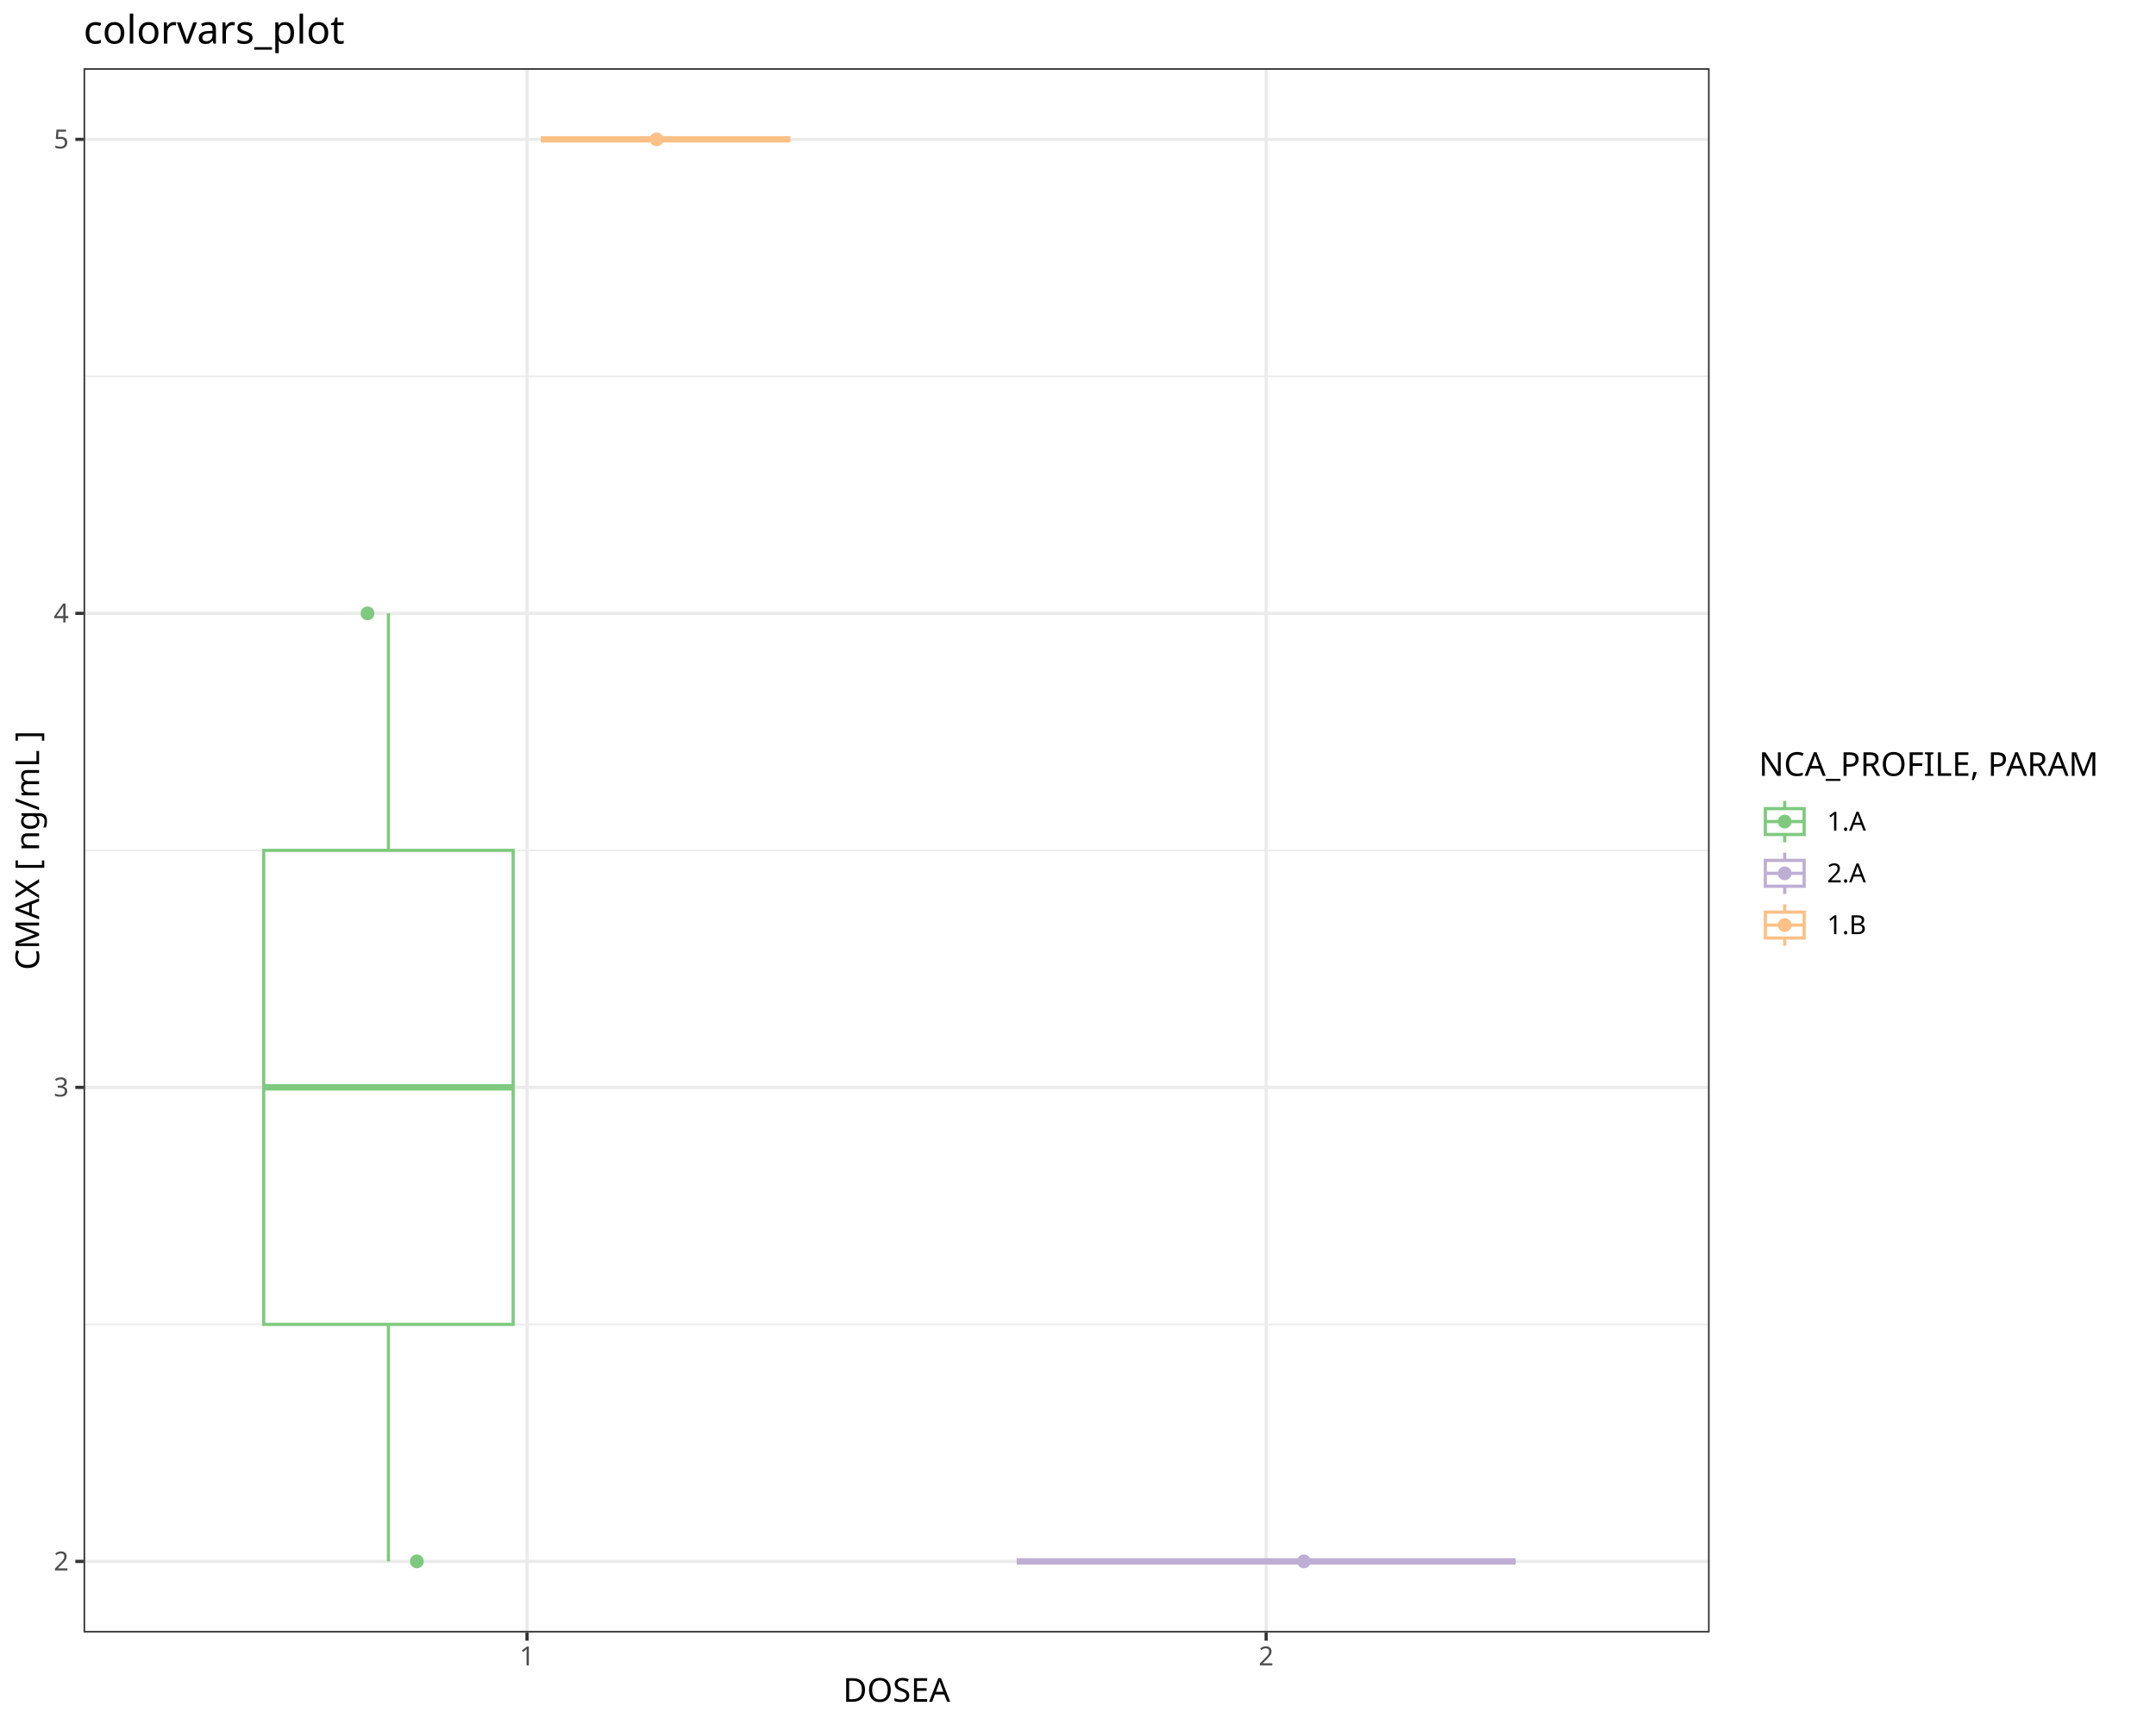
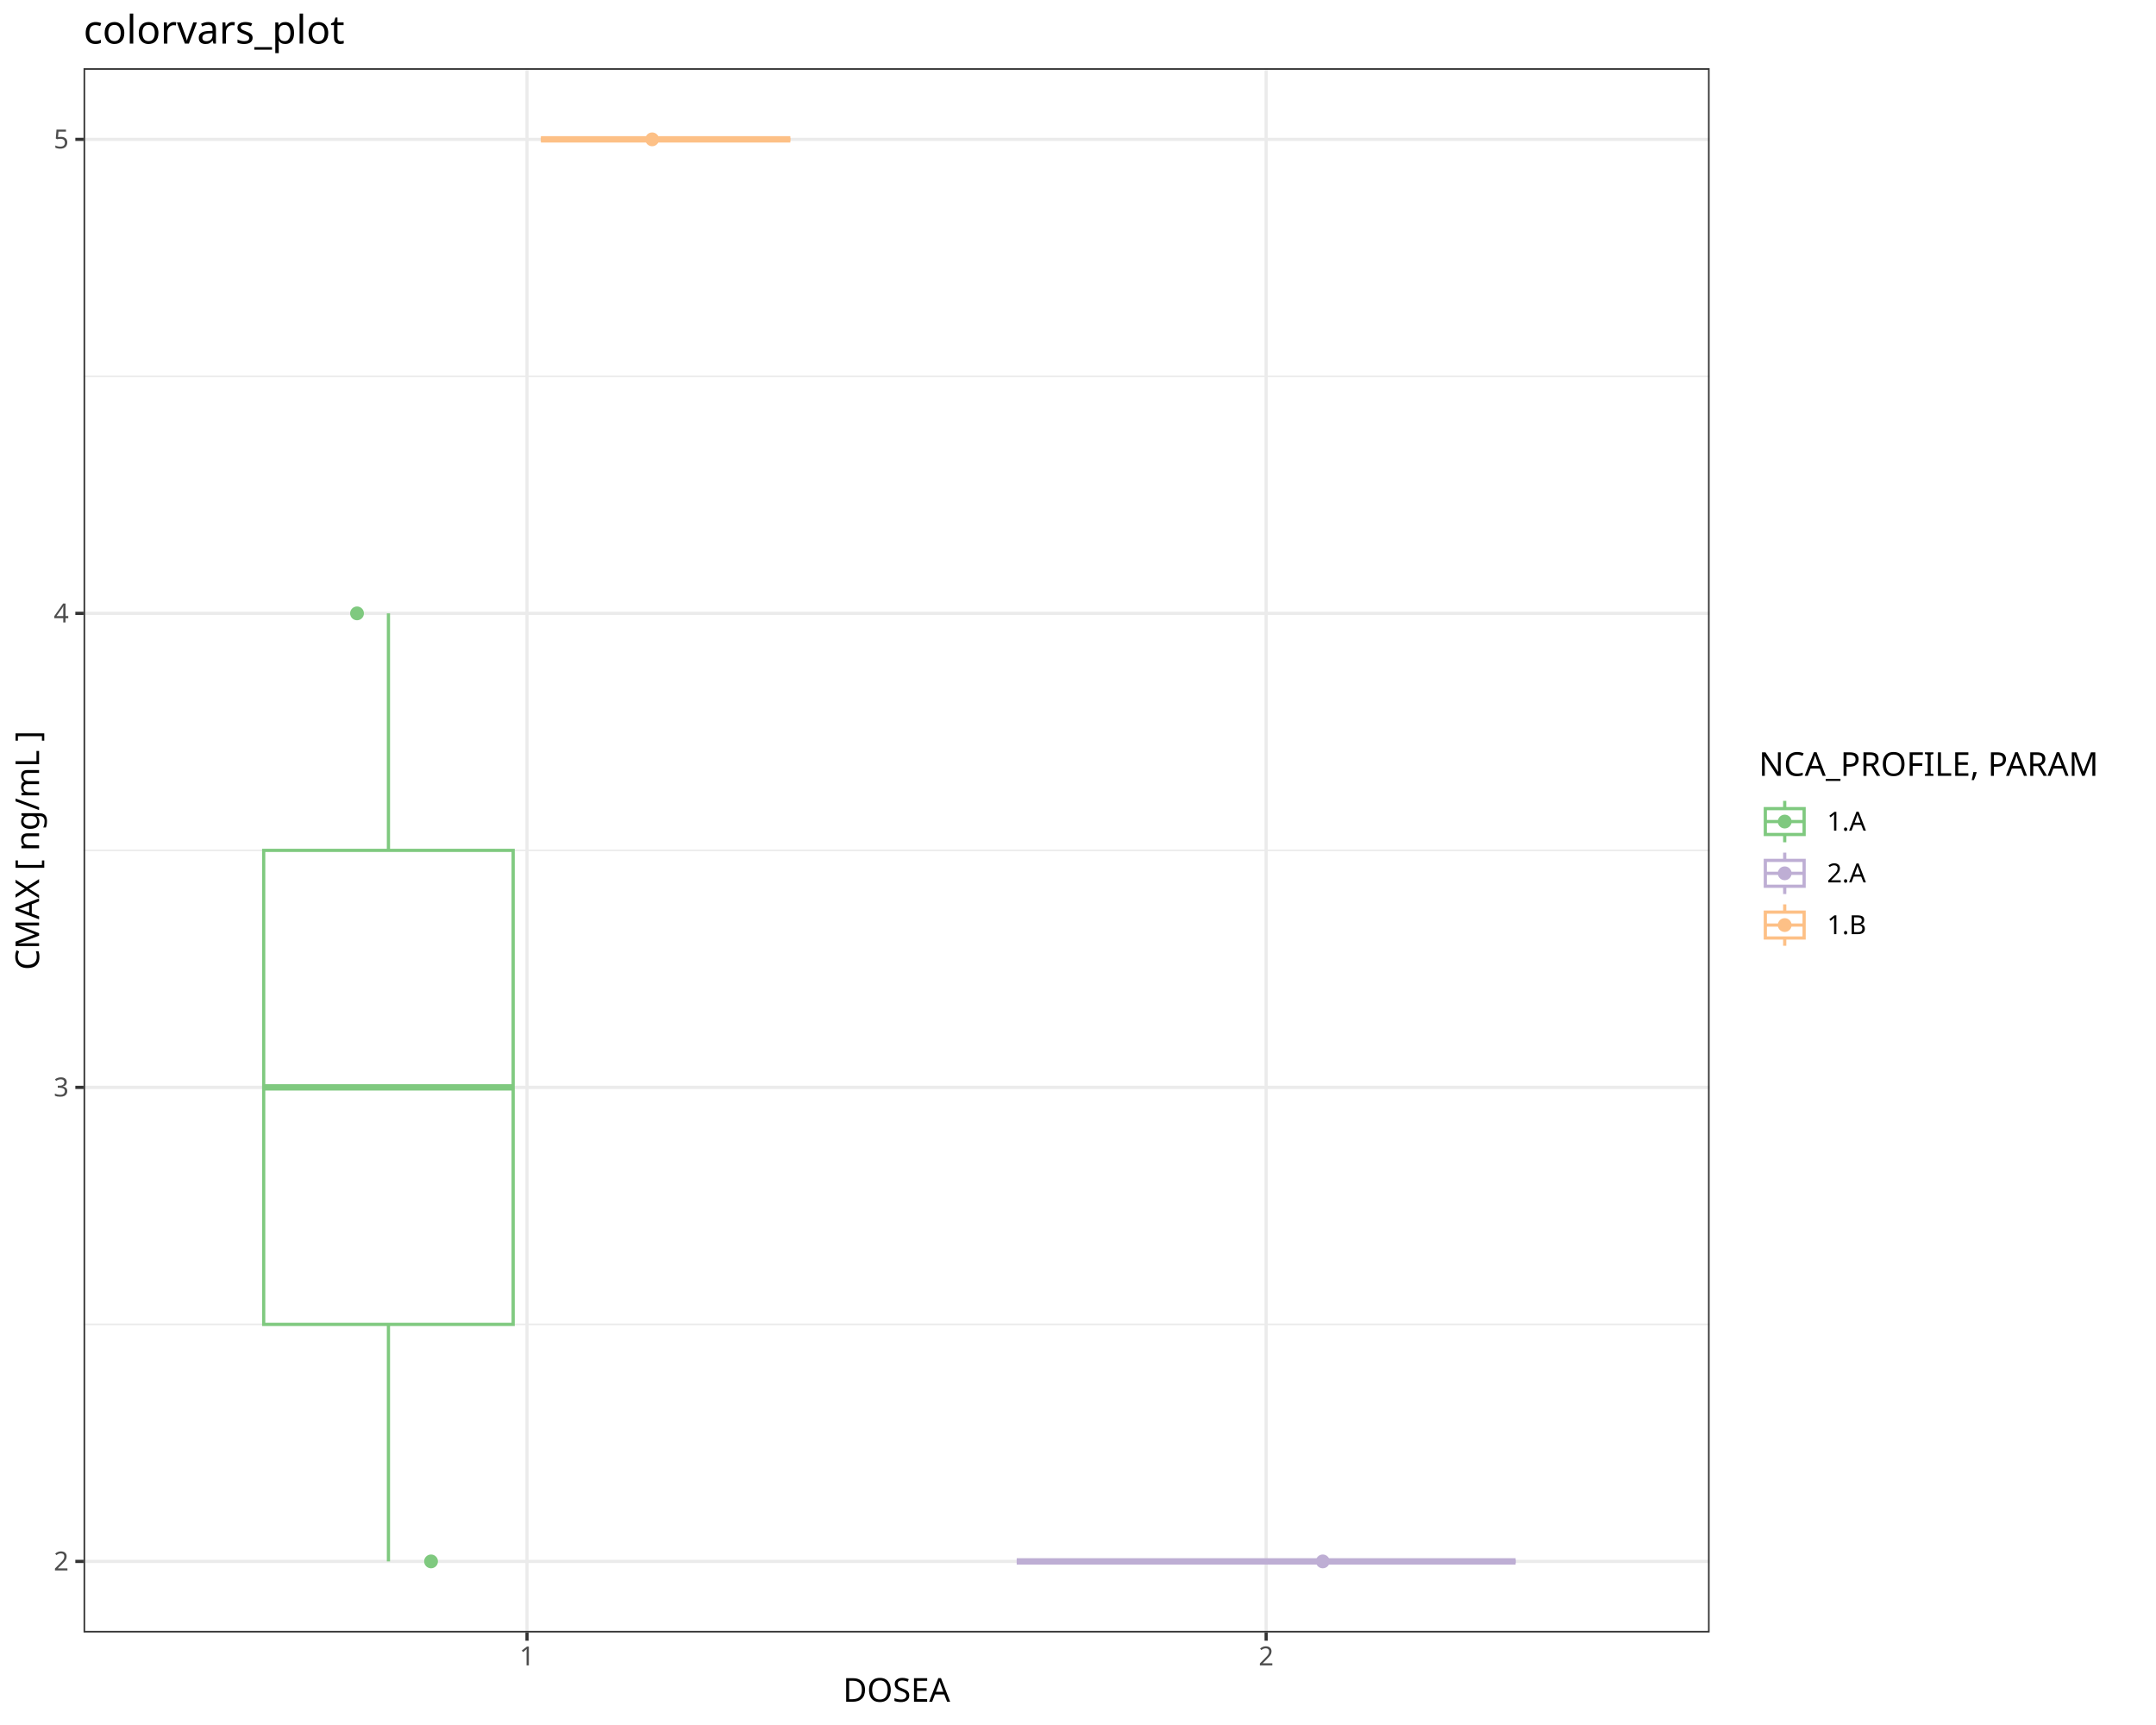
<svg xmlns="http://www.w3.org/2000/svg" class="svglite" data-engine-version="2.0" width="720.00pt" height="576.00pt" viewBox="0 0 720.00 576.00">
  <defs>
    <style type="text/css">
    .svglite line, .svglite polyline, .svglite polygon, .svglite path, .svglite rect, .svglite circle {
      fill: none;
      stroke: #000000;
      stroke-linecap: round;
      stroke-linejoin: round;
      stroke-miterlimit: 10.00;
    }
  </style>
  </defs>
  <rect width="100%" height="100%" style="stroke: none; fill: #FFFFFF;" />
  <defs>
    <clipPath id="cpMC4wMHw3MjAuMDB8MC4wMHw1NzYuMDA=">
      <rect x="0.00" y="0.00" width="720.00" height="576.00" />
    </clipPath>
  </defs>
  <g clip-path="url(#cpMC4wMHw3MjAuMDB8MC4wMHw1NzYuMDA=)">
    <rect x="0.00" y="0.00" width="720.00" height="576.00" style="stroke-width: 1.07; stroke: #FFFFFF; fill: #FFFFFF;" />
  </g>
  <defs>
    <clipPath id="cpMjcuOTB8NTcwLjkzfDIyLjc4fDU0NS4xMQ==">
      <rect x="27.90" y="22.78" width="543.03" height="522.33" />
    </clipPath>
  </defs>
  <g clip-path="url(#cpMjcuOTB8NTcwLjkzfDIyLjc4fDU0NS4xMQ==)">
    <rect x="27.90" y="22.78" width="543.03" height="522.33" style="stroke-width: 1.07; stroke: none; fill: #FFFFFF;" />
    <polyline points="27.90,442.23 570.93,442.23 " style="stroke-width: 0.53; stroke: #EBEBEB; stroke-linecap: butt;" />
    <polyline points="27.90,283.95 570.93,283.95 " style="stroke-width: 0.53; stroke: #EBEBEB; stroke-linecap: butt;" />
    <polyline points="27.90,125.67 570.93,125.67 " style="stroke-width: 0.53; stroke: #EBEBEB; stroke-linecap: butt;" />
    <polyline points="27.90,521.37 570.93,521.37 " style="stroke-width: 1.07; stroke: #EBEBEB; stroke-linecap: butt;" />
    <polyline points="27.90,363.09 570.93,363.09 " style="stroke-width: 1.07; stroke: #EBEBEB; stroke-linecap: butt;" />
    <polyline points="27.90,204.81 570.93,204.81 " style="stroke-width: 1.07; stroke: #EBEBEB; stroke-linecap: butt;" />
    <polyline points="27.90,46.53 570.93,46.53 " style="stroke-width: 1.07; stroke: #EBEBEB; stroke-linecap: butt;" />
    <polyline points="176.00,545.11 176.00,22.78 " style="stroke-width: 1.07; stroke: #EBEBEB; stroke-linecap: butt;" />
    <polyline points="422.83,545.11 422.83,22.78 " style="stroke-width: 1.07; stroke: #EBEBEB; stroke-linecap: butt;" />
    <line x1="129.72" y1="283.95" x2="129.72" y2="204.81" style="stroke-width: 1.07; stroke: #7FC97F; stroke-linecap: butt;" />
    <line x1="129.72" y1="442.23" x2="129.72" y2="521.37" style="stroke-width: 1.07; stroke: #7FC97F; stroke-linecap: butt;" />
    <polygon points="88.06,283.95 88.06,442.23 171.37,442.23 171.37,283.95 88.06,283.95 " style="stroke-width: 1.07; stroke: #7FC97F; stroke-linecap: butt; stroke-linejoin: miter; fill: #FFFFFF;" />
    <line x1="88.06" y1="363.09" x2="171.37" y2="363.09" style="stroke-width: 2.13; stroke: #7FC97F; stroke-linecap: butt; stroke-linejoin: miter;" />
    <line x1="222.28" y1="46.53" x2="222.28" y2="46.53" style="stroke-width: 1.07; stroke: #FDC086; stroke-linecap: butt;" />
    <line x1="222.28" y1="46.53" x2="222.28" y2="46.53" style="stroke-width: 1.07; stroke: #FDC086; stroke-linecap: butt;" />
    <polygon points="180.63,46.53 180.63,46.53 263.93,46.53 263.93,46.53 180.63,46.53 " style="stroke-width: 1.07; stroke: #FDC086; stroke-linecap: butt; stroke-linejoin: miter; fill: #FFFFFF;" />
    <line x1="180.63" y1="46.53" x2="263.93" y2="46.53" style="stroke-width: 2.13; stroke: #FDC086; stroke-linecap: butt; stroke-linejoin: miter;" />
    <line x1="422.83" y1="521.37" x2="422.83" y2="521.37" style="stroke-width: 1.07; stroke: #BEAED4; stroke-linecap: butt;" />
    <line x1="422.83" y1="521.37" x2="422.83" y2="521.37" style="stroke-width: 1.07; stroke: #BEAED4; stroke-linecap: butt;" />
    <polygon points="339.53,521.37 339.53,521.37 506.14,521.37 506.14,521.37 339.53,521.37 " style="stroke-width: 1.07; stroke: #BEAED4; stroke-linecap: butt; stroke-linejoin: miter; fill: #FFFFFF;" />
    <line x1="339.53" y1="521.37" x2="506.14" y2="521.37" style="stroke-width: 2.13; stroke: #BEAED4; stroke-linecap: butt; stroke-linejoin: miter;" />
-     <circle cx="122.73" cy="204.81" r="1.95" style="stroke-width: 0.71; stroke: #7FC97F; fill: #7FC97F;" />
-     <circle cx="139.21" cy="521.37" r="1.95" style="stroke-width: 0.71; stroke: #7FC97F; fill: #7FC97F;" />
-     <circle cx="219.28" cy="46.53" r="1.95" style="stroke-width: 0.71; stroke: #FDC086; fill: #FDC086;" />
-     <circle cx="435.44" cy="521.37" r="1.95" style="stroke-width: 0.71; stroke: #BEAED4; fill: #BEAED4;" />
+     <circle cx="119.23" cy="204.81" r="1.95" style="stroke-width: 0.71; stroke: #7FC97F; fill: #7FC97F;" />
+     <circle cx="143.95" cy="521.37" r="1.95" style="stroke-width: 0.71; stroke: #7FC97F; fill: #7FC97F;" />
+     <circle cx="217.79" cy="46.53" r="1.95" style="stroke-width: 0.71; stroke: #FDC086; fill: #FDC086;" />
+     <circle cx="441.74" cy="521.37" r="1.95" style="stroke-width: 0.71; stroke: #BEAED4; fill: #BEAED4;" />
    <rect x="27.90" y="22.78" width="543.03" height="522.33" style="stroke-width: 1.07; stroke: #333333;" />
  </g>
  <g clip-path="url(#cpMC4wMHw3MjAuMDB8MC4wMHw1NzYuMDA=)">
    <text x="22.97" y="524.40" text-anchor="end" style="font-size: 8.80px; fill: #4D4D4D; font-family: sans;" textLength="4.89px" lengthAdjust="spacingAndGlyphs">2</text>
    <text x="22.97" y="366.12" text-anchor="end" style="font-size: 8.80px; fill: #4D4D4D; font-family: sans;" textLength="4.89px" lengthAdjust="spacingAndGlyphs">3</text>
    <text x="22.97" y="207.84" text-anchor="end" style="font-size: 8.80px; fill: #4D4D4D; font-family: sans;" textLength="4.89px" lengthAdjust="spacingAndGlyphs">4</text>
    <text x="22.97" y="49.55" text-anchor="end" style="font-size: 8.80px; fill: #4D4D4D; font-family: sans;" textLength="4.89px" lengthAdjust="spacingAndGlyphs">5</text>
    <polyline points="25.16,521.37 27.90,521.37 " style="stroke-width: 1.07; stroke: #333333; stroke-linecap: butt;" />
    <polyline points="25.16,363.09 27.90,363.09 " style="stroke-width: 1.07; stroke: #333333; stroke-linecap: butt;" />
    <polyline points="25.16,204.81 27.90,204.81 " style="stroke-width: 1.07; stroke: #333333; stroke-linecap: butt;" />
    <polyline points="25.16,46.53 27.90,46.53 " style="stroke-width: 1.07; stroke: #333333; stroke-linecap: butt;" />
    <polyline points="176.00,547.85 176.00,545.11 " style="stroke-width: 1.07; stroke: #333333; stroke-linecap: butt;" />
    <polyline points="422.83,547.85 422.83,545.11 " style="stroke-width: 1.07; stroke: #333333; stroke-linecap: butt;" />
    <text x="176.00" y="556.10" text-anchor="middle" style="font-size: 8.80px; fill: #4D4D4D; font-family: sans;" textLength="4.89px" lengthAdjust="spacingAndGlyphs">1</text>
    <text x="422.83" y="556.10" text-anchor="middle" style="font-size: 8.80px; fill: #4D4D4D; font-family: sans;" textLength="4.89px" lengthAdjust="spacingAndGlyphs">2</text>
    <text x="299.42" y="568.24" text-anchor="middle" style="font-size: 11.00px; font-family: sans;" textLength="38.52px" lengthAdjust="spacingAndGlyphs">DOSEA</text>
    <text transform="translate(13.05,283.95) rotate(-90)" text-anchor="middle" style="font-size: 11.00px; font-family: sans;" textLength="80.70px" lengthAdjust="spacingAndGlyphs">CMAX  [ ng/mL ]</text>
    <rect x="581.89" y="244.88" width="132.63" height="78.13" style="stroke-width: 1.07; stroke: none; fill: #FFFFFF;" />
    <text x="587.37" y="259.07" style="font-size: 11.00px; font-family: sans;" textLength="121.67px" lengthAdjust="spacingAndGlyphs">NCA_PROFILE, PARAM</text>
    <rect x="587.37" y="265.69" width="17.28" height="17.28" style="stroke-width: 1.07; stroke: none; fill: #FFFFFF;" />
    <polyline points="596.01,281.25 596.01,278.65 " style="stroke-width: 1.07; stroke: #7FC97F; stroke-linecap: butt; stroke-linejoin: miter;" />
    <polyline points="596.01,270.01 596.01,267.42 " style="stroke-width: 1.07; stroke: #7FC97F; stroke-linecap: butt; stroke-linejoin: miter;" />
    <rect x="589.53" y="270.01" width="12.96" height="8.64" style="stroke-width: 1.07; stroke: #7FC97F; stroke-linecap: butt; stroke-linejoin: miter; fill: #FFFFFF;" />
    <polyline points="589.53,274.33 602.49,274.33 " style="stroke-width: 1.07; stroke: #7FC97F; stroke-linecap: butt; stroke-linejoin: miter;" />
+     <polyline points="596.01,281.25 596.01,281.25 " style="stroke-width: 1.07; stroke: #7FC97F; stroke-linecap: butt; stroke-linejoin: miter;" />
+     <polyline points="596.01,267.42 596.01,267.42 " style="stroke-width: 1.07; stroke: #7FC97F; stroke-linecap: butt; stroke-linejoin: miter;" />
    <circle cx="596.01" cy="274.33" r="1.95" style="stroke-width: 0.71; stroke: #7FC97F; fill: #7FC97F;" />
    <rect x="587.37" y="282.97" width="17.28" height="17.28" style="stroke-width: 1.07; stroke: none; fill: #FFFFFF;" />
    <polyline points="596.01,298.53 596.01,295.93 " style="stroke-width: 1.07; stroke: #BEAED4; stroke-linecap: butt; stroke-linejoin: miter;" />
    <polyline points="596.01,287.29 596.01,284.70 " style="stroke-width: 1.07; stroke: #BEAED4; stroke-linecap: butt; stroke-linejoin: miter;" />
    <rect x="589.53" y="287.29" width="12.96" height="8.64" style="stroke-width: 1.07; stroke: #BEAED4; stroke-linecap: butt; stroke-linejoin: miter; fill: #FFFFFF;" />
    <polyline points="589.53,291.61 602.49,291.61 " style="stroke-width: 1.07; stroke: #BEAED4; stroke-linecap: butt; stroke-linejoin: miter;" />
+     <polyline points="596.01,298.53 596.01,298.53 " style="stroke-width: 1.07; stroke: #BEAED4; stroke-linecap: butt; stroke-linejoin: miter;" />
+     <polyline points="596.01,284.70 596.01,284.70 " style="stroke-width: 1.07; stroke: #BEAED4; stroke-linecap: butt; stroke-linejoin: miter;" />
    <circle cx="596.01" cy="291.61" r="1.95" style="stroke-width: 0.71; stroke: #BEAED4; fill: #BEAED4;" />
    <rect x="587.37" y="300.25" width="17.28" height="17.28" style="stroke-width: 1.07; stroke: none; fill: #FFFFFF;" />
    <polyline points="596.01,315.81 596.01,313.21 " style="stroke-width: 1.07; stroke: #FDC086; stroke-linecap: butt; stroke-linejoin: miter;" />
    <polyline points="596.01,304.57 596.01,301.98 " style="stroke-width: 1.07; stroke: #FDC086; stroke-linecap: butt; stroke-linejoin: miter;" />
    <rect x="589.53" y="304.57" width="12.96" height="8.64" style="stroke-width: 1.07; stroke: #FDC086; stroke-linecap: butt; stroke-linejoin: miter; fill: #FFFFFF;" />
    <polyline points="589.53,308.89 602.49,308.89 " style="stroke-width: 1.07; stroke: #FDC086; stroke-linecap: butt; stroke-linejoin: miter;" />
+     <polyline points="596.01,315.81 596.01,315.81 " style="stroke-width: 1.07; stroke: #FDC086; stroke-linecap: butt; stroke-linejoin: miter;" />
+     <polyline points="596.01,301.98 596.01,301.98 " style="stroke-width: 1.07; stroke: #FDC086; stroke-linecap: butt; stroke-linejoin: miter;" />
    <circle cx="596.01" cy="308.89" r="1.95" style="stroke-width: 0.71; stroke: #FDC086; fill: #FDC086;" />
    <text x="610.13" y="277.36" style="font-size: 8.80px; font-family: sans;" textLength="13.21px" lengthAdjust="spacingAndGlyphs">1.A</text>
    <text x="610.13" y="294.64" style="font-size: 8.80px; font-family: sans;" textLength="13.21px" lengthAdjust="spacingAndGlyphs">2.A</text>
    <text x="610.13" y="311.92" style="font-size: 8.80px; font-family: sans;" textLength="13.21px" lengthAdjust="spacingAndGlyphs">1.B</text>
    <text x="27.90" y="14.56" style="font-size: 13.20px; font-family: sans;" textLength="82.19px" lengthAdjust="spacingAndGlyphs">colorvars_plot</text>
  </g>
</svg>
